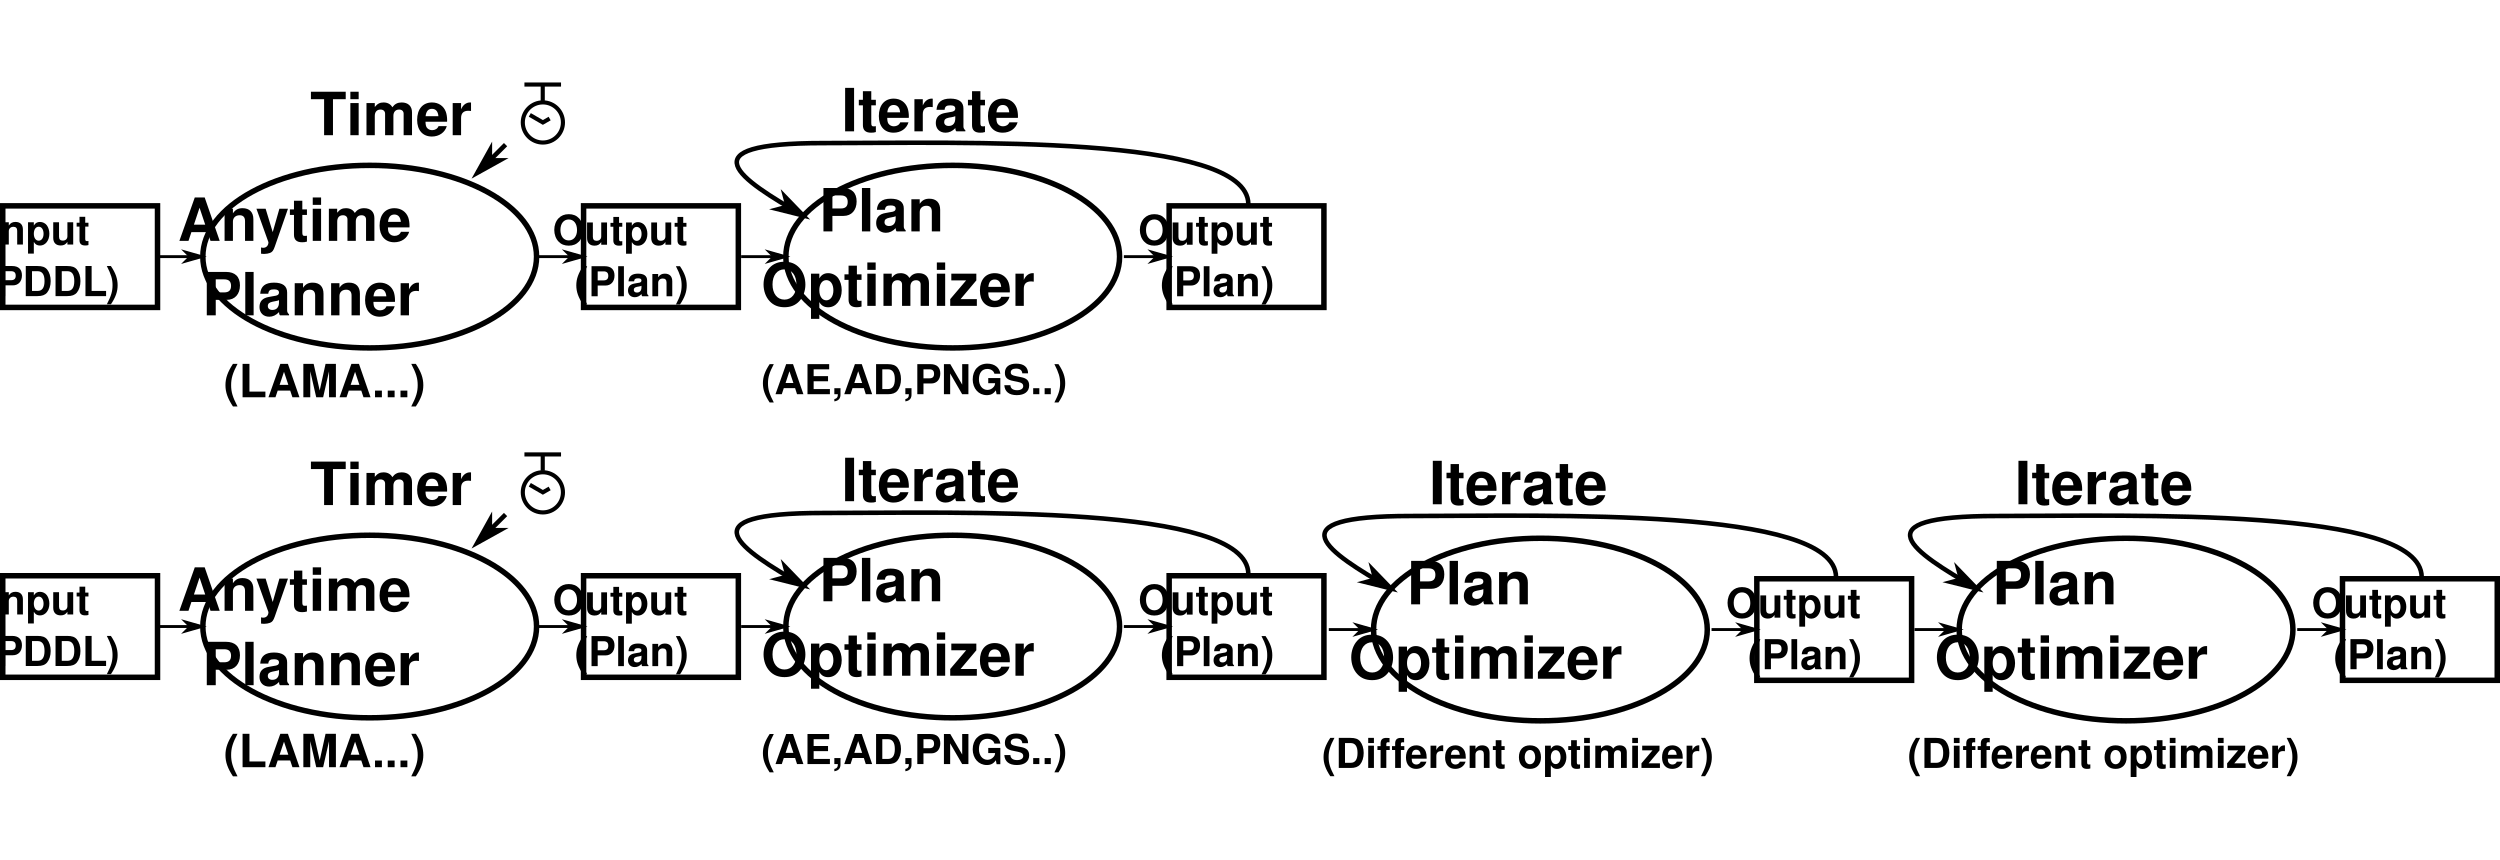
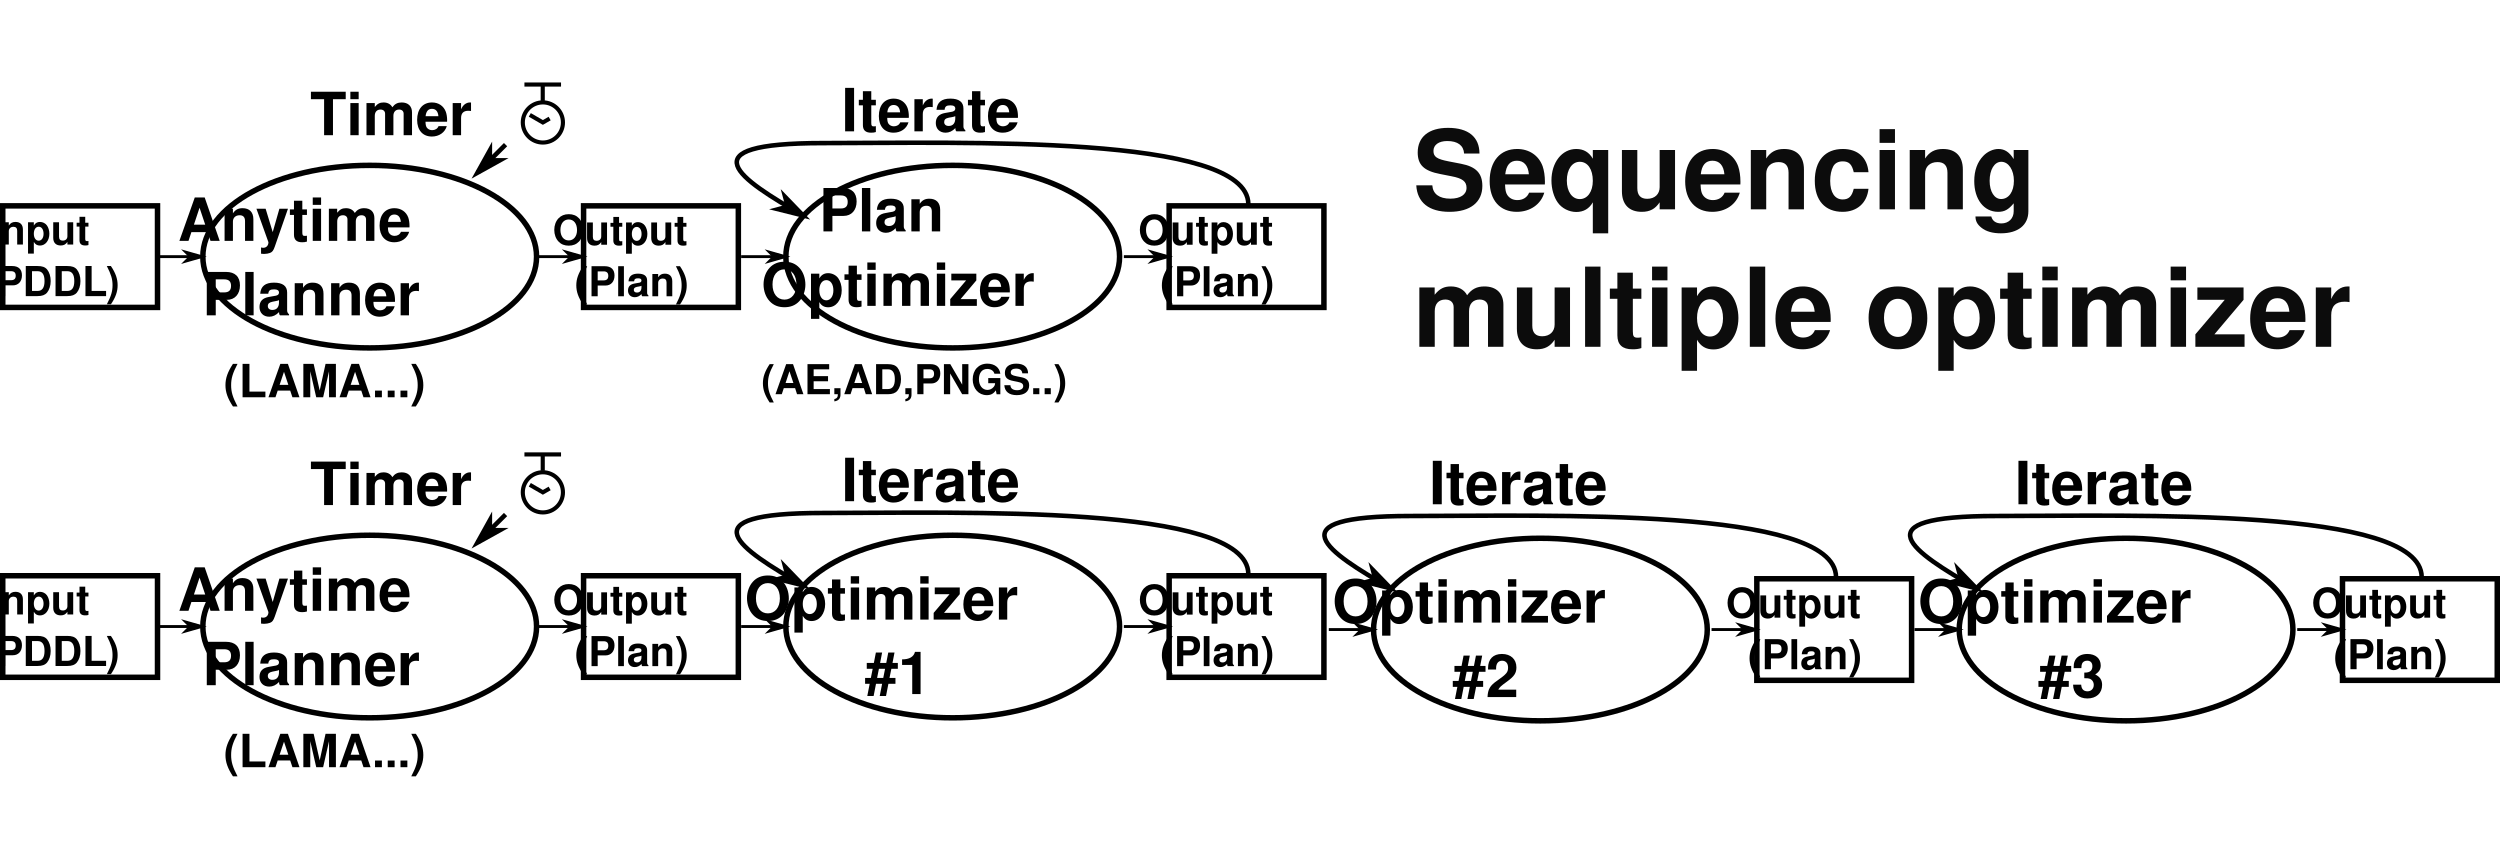
<svg xmlns="http://www.w3.org/2000/svg" width="545.625" height="187.567" id="svg2" version="1.1">
  <defs id="defs4">
    <marker orient="auto" refY="0" refX="0" id="Arrow1Mend" style="overflow:visible">
      <path id="path4344" d="M 0,0 5,-5 -12.5,0 5,5 0,0 z" style="fill-rule:evenodd;stroke:#000000;stroke-width:1pt" transform="matrix(-0.4,0,0,-0.4,-4,0)" />
    </marker>
    <marker orient="auto" refY="0" refX="0" id="Arrow1Lend" style="overflow:visible">
      <path id="path4338" d="M 0,0 5,-5 -12.5,0 5,5 0,0 z" style="fill-rule:evenodd;stroke:#000000;stroke-width:1pt" transform="matrix(-0.8,0,0,-0.8,-10,0)" />
    </marker>
    <marker orient="auto" refY="0" refX="0" id="Arrow1Mend-0" style="overflow:visible">
      <path id="path4344-5" d="M 0,0 5,-5 -12.5,0 5,5 0,0 z" style="fill-rule:evenodd;stroke:#000000;stroke-width:1pt" transform="matrix(-0.4,0,0,-0.4,-4,0)" />
    </marker>
    <marker orient="auto" refY="0" refX="0" id="marker4230" style="overflow:visible">
      <path id="path4232" d="M 0,0 5,-5 -12.5,0 5,5 0,0 z" style="fill-rule:evenodd;stroke:#000000;stroke-width:1pt" transform="matrix(-0.4,0,0,-0.4,-4,0)" />
    </marker>
    <marker orient="auto" refY="0" refX="0" id="marker4234" style="overflow:visible">
      <path id="path4236" d="M 0,0 5,-5 -12.5,0 5,5 0,0 z" style="fill-rule:evenodd;stroke:#000000;stroke-width:1pt" transform="matrix(-0.4,0,0,-0.4,-4,0)" />
    </marker>
    <marker orient="auto" refY="0" refX="0" id="Arrow1Mend-7" style="overflow:visible">
      <path id="path4344-4" d="M 0,0 5,-5 -12.5,0 5,5 0,0 z" style="fill-rule:evenodd;stroke:#000000;stroke-width:1pt" transform="matrix(-0.4,0,0,-0.4,-4,0)" />
    </marker>
    <marker orient="auto" refY="0" refX="0" id="marker4230-1" style="overflow:visible">
      <path id="path4232-6" d="M 0,0 5,-5 -12.5,0 5,5 0,0 z" style="fill-rule:evenodd;stroke:#000000;stroke-width:1pt" transform="matrix(-0.4,0,0,-0.4,-4,0)" />
    </marker>
    <marker orient="auto" refY="0" refX="0" id="marker4234-8" style="overflow:visible">
      <path id="path4236-6" d="M 0,0 5,-5 -12.5,0 5,5 0,0 z" style="fill-rule:evenodd;stroke:#000000;stroke-width:1pt" transform="matrix(-0.4,0,0,-0.4,-4,0)" />
    </marker>
    <marker orient="auto" refY="0" refX="0" id="Arrow1Mend-05" style="overflow:visible">
      <path id="path4344-0" d="M 0,0 5,-5 -12.5,0 5,5 0,0 z" style="fill-rule:evenodd;stroke:#000000;stroke-width:1pt" transform="matrix(-0.4,0,0,-0.4,-4,0)" />
    </marker>
    <marker orient="auto" refY="0" refX="0" id="marker4545" style="overflow:visible">
      <path id="path4547" d="M 0,0 5,-5 -12.5,0 5,5 0,0 z" style="fill-rule:evenodd;stroke:#000000;stroke-width:1pt" transform="matrix(-0.4,0,0,-0.4,-4,0)" />
    </marker>
    <marker orient="auto" refY="0" refX="0" id="marker4549" style="overflow:visible">
      <path id="path4551" d="M 0,0 5,-5 -12.5,0 5,5 0,0 z" style="fill-rule:evenodd;stroke:#000000;stroke-width:1pt" transform="matrix(-0.4,0,0,-0.4,-4,0)" />
    </marker>
    <marker orient="auto" refY="0" refX="0" id="marker4553" style="overflow:visible">
      <path id="path4555" d="M 0,0 5,-5 -12.5,0 5,5 0,0 z" style="fill-rule:evenodd;stroke:#000000;stroke-width:1pt" transform="matrix(-0.4,0,0,-0.4,-4,0)" />
    </marker>
    <marker orient="auto" refY="0" refX="0" id="marker4557" style="overflow:visible">
      <path id="path4559" d="M 0,0 5,-5 -12.5,0 5,5 0,0 z" style="fill-rule:evenodd;stroke:#000000;stroke-width:1pt" transform="matrix(-0.4,0,0,-0.4,-4,0)" />
    </marker>
    <marker orient="auto" refY="0" refX="0" id="marker4561" style="overflow:visible">
      <path id="path4563" d="M 0,0 5,-5 -12.5,0 5,5 0,0 z" style="fill-rule:evenodd;stroke:#000000;stroke-width:1pt" transform="matrix(-0.4,0,0,-0.4,-4,0)" />
    </marker>
  </defs>
  <g id="layer1" transform="translate(-1.874878,-746.7978)">
    <rect style="color:#000000;fill:none;stroke:#000000;stroke-width:1.198;marker:none;visibility:visible;display:inline;overflow:visible;enable-background:accumulate" id="rect5271" width="33.777" height="22.166" x="2.474" y="872.454" />
    <text xml:space="preserve" style="font-size:9px;font-style:normal;font-variant:normal;font-weight:bold;font-stretch:normal;text-indent:0;text-align:center;text-decoration:none;line-height:125%;letter-spacing:normal;word-spacing:normal;text-transform:none;direction:ltr;block-progression:tb;writing-mode:lr-tb;text-anchor:middle;baseline-shift:baseline;color:#000000;fill:#000000;stroke:none;stroke-width:1.8;marker:none;visibility:visible;display:inline;overflow:visible;enable-background:accumulate;font-family:Nimbus Sans L;-inkscape-font-specification:Nimbus Sans L Bold" x="19.227" y="880.897" id="text5273">
      <tspan id="tspan5275" x="19.227" y="880.897">Input</tspan>
      <tspan x="19.227" y="892.147" id="tspan5277">(PDDL)</tspan>
    </text>
    <path style="fill:none;stroke:#000000;stroke-width:0.63;stroke-linecap:butt;stroke-linejoin:miter;stroke-miterlimit:4;stroke-opacity:1;stroke-dasharray:none;marker-end:url(#Arrow1Mend)" d="m 36.251,883.537 9.5,0" id="path5279" />
    <path style="color:#000000;fill:none;stroke:#000000;stroke-width:1.8;marker:none;visibility:visible;display:inline;overflow:visible;enable-background:accumulate" id="path5281" d="m 189.484,91.175 c 0,16.529 -24.492,29.929 -54.705,29.929 -30.213,0 -54.705,-13.4 -54.705,-29.929 0,-16.529 24.492,-29.929 54.705,-29.929 30.213,0 54.705,13.4 54.705,29.929 z" transform="matrix(0.6656825,0,0,0.6656825,-7.157771,822.8434)" />
    <g id="g5432" transform="matrix(0.6656825,0,0,0.6656825,0.6268046,288.3739)">
      <text id="text5283" y="888.897" x="122.887" style="font-size:19.529px;font-style:normal;font-variant:normal;font-weight:bold;font-stretch:normal;text-indent:0;text-align:center;text-decoration:none;line-height:125%;letter-spacing:normal;word-spacing:normal;text-transform:none;direction:ltr;block-progression:tb;writing-mode:lr-tb;text-anchor:middle;baseline-shift:baseline;color:#000000;fill:#000000;stroke:none;stroke-width:1.8;marker:none;visibility:visible;display:inline;overflow:visible;enable-background:accumulate;font-family:Nimbus Sans L;-inkscape-font-specification:Nimbus Sans L Bold" xml:space="preserve">
        <tspan y="888.897" x="122.887" id="tspan5285">Anytime</tspan>
        <tspan y="913.308" x="122.887" id="tspan3032">Planner</tspan>
      </text>
      <text id="text5287" y="940.181" x="122.909" style="font-size:15.022px;font-style:normal;font-variant:normal;font-weight:bold;font-stretch:normal;text-indent:0;text-align:center;text-decoration:none;line-height:125%;letter-spacing:normal;word-spacing:normal;text-transform:none;direction:ltr;block-progression:tb;writing-mode:lr-tb;text-anchor:middle;baseline-shift:baseline;color:#000000;fill:#000000;fill-opacity:1;fill-rule:evenodd;stroke:none;stroke-width:1.8;marker:none;visibility:visible;display:inline;overflow:visible;enable-background:accumulate;font-family:Nimbus Sans L;-inkscape-font-specification:Nimbus Sans L Bold" xml:space="preserve">
        <tspan y="940.181" x="122.909" id="tspan5289">(LAMA...)</tspan>
      </text>
    </g>
    <rect style="color:#000000;fill:none;stroke:#000000;stroke-width:1.198;marker:none;visibility:visible;display:inline;overflow:visible;enable-background:accumulate" id="rect5271-3" width="33.777" height="22.166" x="129.24" y="872.454" />
    <text xml:space="preserve" style="font-size:9px;font-style:normal;font-variant:normal;font-weight:bold;font-stretch:normal;text-indent:0;text-align:center;text-decoration:none;line-height:125%;letter-spacing:normal;word-spacing:normal;text-transform:none;direction:ltr;block-progression:tb;writing-mode:lr-tb;text-anchor:middle;baseline-shift:baseline;color:#000000;fill:#000000;stroke:none;stroke-width:1.8;marker:none;visibility:visible;display:inline;overflow:visible;enable-background:accumulate;font-family:Nimbus Sans L;-inkscape-font-specification:Nimbus Sans L Bold" x="145.993" y="880.941" id="text5273-6">
      <tspan id="tspan5275-3" x="145.993" y="880.941">Output</tspan>
      <tspan x="145.993" y="892.191" id="tspan5277-6">(Plan)</tspan>
    </text>
    <path style="fill:none;stroke:#000000;stroke-width:0.63;stroke-linecap:butt;stroke-linejoin:miter;stroke-miterlimit:4;stroke-opacity:1;stroke-dasharray:none;marker-end:url(#Arrow1Mend)" d="m 119.356,883.537 9.5,0" id="path5279-1" />
    <path style="color:#000000;fill:none;stroke:#000000;stroke-width:1.8;marker:none;visibility:visible;display:inline;overflow:visible;enable-background:accumulate" id="path5281-6" d="m 189.484,91.175 c 0,16.529 -24.492,29.929 -54.705,29.929 -30.213,0 -54.705,-13.4 -54.705,-29.929 0,-16.529 24.492,-29.929 54.705,-29.929 30.213,0 54.705,13.4 54.705,29.929 z" transform="matrix(0.6656825,0,0,0.6656825,120.0869,822.8434)" />
-     <g id="g5438" transform="matrix(0.6656825,0,0,0.6656825,1.46772,299.5145)">
+     <g id="g5438" transform="matrix(0.6656825,0,0,0.6656825,1.46772,303.5145)">
      <text id="text5283-8" y="869.052" x="314.037" style="font-size:19.529px;font-style:normal;font-variant:normal;font-weight:bold;font-stretch:normal;text-indent:0;text-align:center;text-decoration:none;line-height:125%;letter-spacing:normal;word-spacing:normal;text-transform:none;direction:ltr;block-progression:tb;writing-mode:lr-tb;text-anchor:middle;baseline-shift:baseline;color:#000000;fill:#000000;stroke:none;stroke-width:1.8;marker:none;visibility:visible;display:inline;overflow:visible;enable-background:accumulate;font-family:Nimbus Sans L;-inkscape-font-specification:Nimbus Sans L Bold" xml:space="preserve">
-         <tspan y="869.052" x="314.037" id="tspan5285-9">Plan</tspan>
-         <tspan y="893.463" x="314.037" id="tspan3055">Optimizer</tspan>
+         <tspan y="869.052" x="314.037" id="tspan3055">Optimizer</tspan>
+         <tspan y="893.463" x="314.037" id="tspan3927">#1</tspan>
      </text>
    </g>
    <rect style="color:#000000;fill:none;stroke:#000000;stroke-width:1.198;marker:none;visibility:visible;display:inline;overflow:visible;enable-background:accumulate" id="rect5271-3-6" width="33.777" height="22.166" x="257.042" y="872.454" />
    <text xml:space="preserve" style="font-size:9px;font-style:normal;font-variant:normal;font-weight:bold;font-stretch:normal;text-indent:0;text-align:center;text-decoration:none;line-height:125%;letter-spacing:normal;word-spacing:normal;text-transform:none;direction:ltr;block-progression:tb;writing-mode:lr-tb;text-anchor:middle;baseline-shift:baseline;color:#000000;fill:#000000;stroke:none;stroke-width:1.8;marker:none;visibility:visible;display:inline;overflow:visible;enable-background:accumulate;font-family:Nimbus Sans L;-inkscape-font-specification:Nimbus Sans L Bold" x="273.795" y="880.941" id="text5273-6-9">
      <tspan id="tspan5275-3-3" x="273.795" y="880.941">Output</tspan>
      <tspan x="273.795" y="892.191" id="tspan5277-6-1">(Plan)</tspan>
    </text>
    <path style="fill:none;stroke:#000000;stroke-width:0.63;stroke-linecap:butt;stroke-linejoin:miter;stroke-miterlimit:4;stroke-opacity:1;stroke-dasharray:none;marker-end:url(#Arrow1Mend)" d="m 247.158,883.537 9.5,0" id="path5279-1-9" />
    <path style="fill:none;stroke:#000000;stroke-width:0.63;stroke-linecap:butt;stroke-linejoin:miter;stroke-miterlimit:4;stroke-opacity:1;stroke-dasharray:none;marker-end:url(#Arrow1Mend)" d="m 163.626,883.537 9.5,0" id="path5279-1-7" />
    <path style="fill:none;stroke:#000000;stroke-width:1px;stroke-linecap:butt;stroke-linejoin:miter;stroke-opacity:1;marker-end:url(#Arrow1Mend)" d="m 112.213,859.093 -6.027,6.027" id="path6322" />
    <path style="color:#000000;fill:none;stroke:#000000;stroke-width:2.905;stroke-miterlimit:4;stroke-dasharray:none;marker:none;visibility:visible;display:inline;overflow:visible;enable-background:accumulate" id="path5281-9" d="m 148.918,91.175 c 0,7.809 -6.33,14.139 -14.139,14.139 -7.809,0 -14.139,-6.33 -14.139,-14.139 0,-7.809 6.33,-14.139 14.139,-14.139 7.809,0 14.139,6.33 14.139,14.139 z" transform="matrix(0.3098113,0,0,0.3098113,78.60116,826.0054)" />
    <path style="fill:none;stroke:#000000;stroke-width:0.9;stroke-linecap:butt;stroke-linejoin:miter;stroke-miterlimit:4;stroke-opacity:1;stroke-dasharray:none" d="m 121.836,853.399 -1.478,0.854 -2.855,-1.648" id="path6528" />
    <path style="fill:none;stroke:#000000;stroke-width:0.9;stroke-linecap:butt;stroke-linejoin:miter;stroke-miterlimit:4;stroke-opacity:1;stroke-dasharray:none" d="m 120.327,849.554 0,-3.27" id="path6530" />
    <path style="fill:none;stroke:#000000;stroke-width:0.9;stroke-linecap:butt;stroke-linejoin:miter;stroke-miterlimit:4;stroke-opacity:1;stroke-dasharray:none" d="m 124.321,845.976 -7.989,0" id="path6532" />
    <text xml:space="preserve" style="font-size:13px;font-style:normal;font-variant:normal;font-weight:bold;font-stretch:normal;text-indent:0;text-align:center;text-decoration:none;line-height:125%;letter-spacing:normal;word-spacing:normal;text-transform:none;direction:ltr;block-progression:tb;writing-mode:lr-tb;text-anchor:middle;baseline-shift:baseline;color:#000000;fill:#000000;fill-opacity:1;fill-rule:evenodd;stroke:none;stroke-width:0.9;marker:none;visibility:visible;display:inline;overflow:visible;enable-background:accumulate;font-family:Nimbus Sans L;-inkscape-font-specification:Nimbus Sans L Bold" x="96.268" y="857.028" id="text6534">
      <tspan id="tspan6536" x="96.268" y="857.028">Timer</tspan>
    </text>
    <path style="fill:none;stroke:#000000;stroke-width:1px;stroke-linecap:butt;stroke-linejoin:miter;stroke-opacity:1;marker-end:url(#Arrow1Mend)" d="m 272.452,27.043 c -0.198,-15.262 -62.776,-13.301 -92.86,-13.301 -30.255,0 -18.032,7.884 -4.479,15.708" id="path6538" transform="translate(1.874878,845.0144)" />
    <text xml:space="preserve" style="font-size:13px;font-style:normal;font-variant:normal;font-weight:bold;font-stretch:normal;text-indent:0;text-align:center;text-decoration:none;line-height:125%;letter-spacing:normal;word-spacing:normal;text-transform:none;direction:ltr;block-progression:tb;writing-mode:lr-tb;text-anchor:middle;baseline-shift:baseline;color:#000000;fill:#000000;fill-opacity:1;fill-rule:evenodd;stroke:none;stroke-width:0.9;marker:none;visibility:visible;display:inline;overflow:visible;enable-background:accumulate;font-family:Nimbus Sans L;-inkscape-font-specification:Nimbus Sans L Bold" x="214.013" y="856.187" id="text6908">
      <tspan id="tspan6910" x="214.013" y="856.187">Iterate</tspan>
    </text>
-     <text id="text5287-6" y="913.562" x="207.659" style="font-size:9px;font-style:normal;font-variant:normal;font-weight:bold;font-stretch:normal;text-indent:0;text-align:center;text-decoration:none;line-height:125%;letter-spacing:normal;word-spacing:normal;text-transform:none;direction:ltr;block-progression:tb;writing-mode:lr-tb;text-anchor:middle;baseline-shift:baseline;color:#000000;fill:#000000;fill-opacity:1;fill-rule:evenodd;stroke:none;stroke-width:1.8;marker:none;visibility:visible;display:inline;overflow:visible;enable-background:accumulate;font-family:Nimbus Sans L;-inkscape-font-specification:Nimbus Sans L Bold" xml:space="preserve">
-       <tspan y="913.562" x="207.659" id="tspan5289-5">(AE,AD,PNGS..)</tspan>
-     </text>
    <path style="color:#000000;fill:none;stroke:#000000;stroke-width:1.8;marker:none;visibility:visible;display:inline;overflow:visible;enable-background:accumulate" id="path5281-6-7" d="m 189.484,91.175 c 0,16.529 -24.492,29.929 -54.705,29.929 -30.213,0 -54.705,-13.4 -54.705,-29.929 0,-16.529 24.492,-29.929 54.705,-29.929 30.213,0 54.705,13.4 54.705,29.929 z" transform="matrix(0.6656825,0,0,0.6656825,248.3491,823.5025)" />
    <g id="g5438-9" transform="matrix(0.6656825,0,0,0.6656825,129.7299,300.1737)">
-       <text id="text5283-8-4" y="869.052" x="314.037" style="font-size:19.529px;font-style:normal;font-variant:normal;font-weight:bold;font-stretch:normal;text-indent:0;text-align:center;text-decoration:none;line-height:125%;letter-spacing:normal;word-spacing:normal;text-transform:none;direction:ltr;block-progression:tb;writing-mode:lr-tb;text-anchor:middle;baseline-shift:baseline;color:#000000;fill:#000000;stroke:none;stroke-width:1.8;marker:none;visibility:visible;display:inline;overflow:visible;enable-background:accumulate;font-family:Nimbus Sans L;-inkscape-font-specification:Nimbus Sans L Bold" xml:space="preserve">
-         <tspan y="869.052" x="314.037" id="tspan5285-9-1">Plan</tspan>
-         <tspan y="893.463" x="314.037" id="tspan3055-6">Optimizer</tspan>
+       <text id="text5283-8-4" y="875.061" x="314.037" style="font-size:19.529px;font-style:normal;font-variant:normal;font-weight:bold;font-stretch:normal;text-indent:0;text-align:center;text-decoration:none;line-height:125%;letter-spacing:normal;word-spacing:normal;text-transform:none;direction:ltr;block-progression:tb;writing-mode:lr-tb;text-anchor:middle;baseline-shift:baseline;color:#000000;fill:#000000;stroke:none;stroke-width:1.8;marker:none;visibility:visible;display:inline;overflow:visible;enable-background:accumulate;font-family:Nimbus Sans L;-inkscape-font-specification:Nimbus Sans L Bold" xml:space="preserve">
+         <tspan y="875.061" x="314.037" id="tspan5285-9-1">Optimizer</tspan>
+         <tspan y="899.472" x="314.037" id="tspan3055-6">#2</tspan>
      </text>
    </g>
    <rect style="color:#000000;fill:none;stroke:#000000;stroke-width:1.198;marker:none;visibility:visible;display:inline;overflow:visible;enable-background:accumulate" id="rect5271-3-6-6" width="33.777" height="22.166" x="385.304" y="873.113" />
    <text xml:space="preserve" style="font-size:9px;font-style:normal;font-variant:normal;font-weight:bold;font-stretch:normal;text-indent:0;text-align:center;text-decoration:none;line-height:125%;letter-spacing:normal;word-spacing:normal;text-transform:none;direction:ltr;block-progression:tb;writing-mode:lr-tb;text-anchor:middle;baseline-shift:baseline;color:#000000;fill:#000000;stroke:none;stroke-width:1.8;marker:none;visibility:visible;display:inline;overflow:visible;enable-background:accumulate;font-family:Nimbus Sans L;-inkscape-font-specification:Nimbus Sans L Bold" x="402.057" y="881.6" id="text5273-6-9-9">
      <tspan id="tspan5275-3-3-5" x="402.057" y="881.6">Output</tspan>
      <tspan x="402.057" y="892.85" id="tspan5277-6-1-1">(Plan)</tspan>
    </text>
    <path style="fill:none;stroke:#000000;stroke-width:0.63;stroke-linecap:butt;stroke-linejoin:miter;stroke-miterlimit:4;stroke-opacity:1;stroke-dasharray:none;marker-end:url(#Arrow1Mend)" d="m 375.42,884.196 9.5,0" id="path5279-1-9-4" />
    <path style="fill:none;stroke:#000000;stroke-width:0.63;stroke-linecap:butt;stroke-linejoin:miter;stroke-miterlimit:4;stroke-opacity:1;stroke-dasharray:none;marker-end:url(#Arrow1Mend)" d="m 291.888,884.196 9.5,0" id="path5279-1-7-3" />
    <path style="fill:none;stroke:#000000;stroke-width:1px;stroke-linecap:butt;stroke-linejoin:miter;stroke-opacity:1;marker-end:url(#Arrow1Mend)" d="m 402.589,872.716 c -0.198,-15.262 -62.776,-13.301 -92.86,-13.301 -30.255,0 -18.032,7.884 -4.479,15.708" id="path6538-3" />
    <text xml:space="preserve" style="font-size:13px;font-style:normal;font-variant:normal;font-weight:bold;font-stretch:normal;text-indent:0;text-align:center;text-decoration:none;line-height:125%;letter-spacing:normal;word-spacing:normal;text-transform:none;direction:ltr;block-progression:tb;writing-mode:lr-tb;text-anchor:middle;baseline-shift:baseline;color:#000000;fill:#000000;fill-opacity:1;fill-rule:evenodd;stroke:none;stroke-width:0.9;marker:none;visibility:visible;display:inline;overflow:visible;enable-background:accumulate;font-family:Nimbus Sans L;-inkscape-font-specification:Nimbus Sans L Bold" x="342.275" y="856.847" id="text6908-5">
      <tspan id="tspan6910-3" x="342.275" y="856.847">Iterate</tspan>
    </text>
    <path style="color:#000000;fill:none;stroke:#000000;stroke-width:1.8;marker:none;visibility:visible;display:inline;overflow:visible;enable-background:accumulate" id="path5281-6-3" d="m 189.484,91.175 c 0,16.529 -24.492,29.929 -54.705,29.929 -30.213,0 -54.705,-13.4 -54.705,-29.929 0,-16.529 24.492,-29.929 54.705,-29.929 30.213,0 54.705,13.4 54.705,29.929 z" transform="matrix(0.6656825,0,0,0.6656825,376.1682,823.5025)" />
    <g id="g5438-7" transform="matrix(0.6656825,0,0,0.6656825,257.549,300.1737)">
-       <text id="text5283-8-1" y="869.052" x="314.037" style="font-size:19.529px;font-style:normal;font-variant:normal;font-weight:bold;font-stretch:normal;text-indent:0;text-align:center;text-decoration:none;line-height:125%;letter-spacing:normal;word-spacing:normal;text-transform:none;direction:ltr;block-progression:tb;writing-mode:lr-tb;text-anchor:middle;baseline-shift:baseline;color:#000000;fill:#000000;stroke:none;stroke-width:1.8;marker:none;visibility:visible;display:inline;overflow:visible;enable-background:accumulate;font-family:Nimbus Sans L;-inkscape-font-specification:Nimbus Sans L Bold" xml:space="preserve">
-         <tspan y="869.052" x="314.037" id="tspan5285-9-3">Plan</tspan>
-         <tspan y="893.463" x="314.037" id="tspan3055-8">Optimizer</tspan>
+       <text id="text5283-8-1" y="875.061" x="314.037" style="font-size:19.529px;font-style:normal;font-variant:normal;font-weight:bold;font-stretch:normal;text-indent:0;text-align:center;text-decoration:none;line-height:125%;letter-spacing:normal;word-spacing:normal;text-transform:none;direction:ltr;block-progression:tb;writing-mode:lr-tb;text-anchor:middle;baseline-shift:baseline;color:#000000;fill:#000000;stroke:none;stroke-width:1.8;marker:none;visibility:visible;display:inline;overflow:visible;enable-background:accumulate;font-family:Nimbus Sans L;-inkscape-font-specification:Nimbus Sans L Bold" xml:space="preserve">
+         <tspan y="875.061" x="314.037" id="tspan3055-8">Optimizer</tspan>
+         <tspan y="899.472" x="314.037" id="tspan3935">#3</tspan>
      </text>
    </g>
    <rect style="color:#000000;fill:none;stroke:#000000;stroke-width:1.198;marker:none;visibility:visible;display:inline;overflow:visible;enable-background:accumulate" id="rect5271-3-6-5" width="33.777" height="22.166" x="513.124" y="873.113" />
    <text xml:space="preserve" style="font-size:9px;font-style:normal;font-variant:normal;font-weight:bold;font-stretch:normal;text-indent:0;text-align:center;text-decoration:none;line-height:125%;letter-spacing:normal;word-spacing:normal;text-transform:none;direction:ltr;block-progression:tb;writing-mode:lr-tb;text-anchor:middle;baseline-shift:baseline;color:#000000;fill:#000000;stroke:none;stroke-width:1.8;marker:none;visibility:visible;display:inline;overflow:visible;enable-background:accumulate;font-family:Nimbus Sans L;-inkscape-font-specification:Nimbus Sans L Bold" x="529.877" y="881.6" id="text5273-6-9-3">
      <tspan id="tspan5275-3-3-9" x="529.877" y="881.6">Output</tspan>
      <tspan x="529.877" y="892.85" id="tspan5277-6-1-0">(Plan)</tspan>
    </text>
    <path style="fill:none;stroke:#000000;stroke-width:0.63;stroke-linecap:butt;stroke-linejoin:miter;stroke-miterlimit:4;stroke-opacity:1;stroke-dasharray:none;marker-end:url(#Arrow1Mend)" d="m 503.24,884.196 9.5,0" id="path5279-1-9-1" />
    <path style="fill:none;stroke:#000000;stroke-width:0.63;stroke-linecap:butt;stroke-linejoin:miter;stroke-miterlimit:4;stroke-opacity:1;stroke-dasharray:none;marker-end:url(#Arrow1Mend)" d="m 419.707,884.196 9.5,0" id="path5279-1-7-0" />
    <path style="fill:none;stroke:#000000;stroke-width:1px;stroke-linecap:butt;stroke-linejoin:miter;stroke-opacity:1;marker-end:url(#Arrow1Mend)" d="m 530.409,872.716 c -0.198,-15.262 -62.776,-13.301 -92.86,-13.301 -30.255,0 -18.032,7.884 -4.479,15.708" id="path6538-6" />
    <text xml:space="preserve" style="font-size:13px;font-style:normal;font-variant:normal;font-weight:bold;font-stretch:normal;text-indent:0;text-align:center;text-decoration:none;line-height:125%;letter-spacing:normal;word-spacing:normal;text-transform:none;direction:ltr;block-progression:tb;writing-mode:lr-tb;text-anchor:middle;baseline-shift:baseline;color:#000000;fill:#000000;fill-opacity:1;fill-rule:evenodd;stroke:none;stroke-width:0.9;marker:none;visibility:visible;display:inline;overflow:visible;enable-background:accumulate;font-family:Nimbus Sans L;-inkscape-font-specification:Nimbus Sans L Bold" x="470.094" y="856.846" id="text6908-4">
      <tspan id="tspan6910-6" x="470.094" y="856.846">Iterate</tspan>
    </text>
    <rect style="color:#000000;fill:none;stroke:#000000;stroke-width:1.198;marker:none;visibility:visible;display:inline;overflow:visible;enable-background:accumulate" id="rect5271-7" width="33.777" height="22.166" x="2.474" y="791.726" />
    <text xml:space="preserve" style="font-size:9px;font-style:normal;font-variant:normal;font-weight:bold;font-stretch:normal;text-indent:0;text-align:center;text-decoration:none;line-height:125%;letter-spacing:normal;word-spacing:normal;text-transform:none;direction:ltr;block-progression:tb;writing-mode:lr-tb;text-anchor:middle;baseline-shift:baseline;color:#000000;fill:#000000;stroke:none;stroke-width:1.8;marker:none;visibility:visible;display:inline;overflow:visible;enable-background:accumulate;font-family:Nimbus Sans L;-inkscape-font-specification:Nimbus Sans L Bold" x="19.227" y="800.169" id="text5273-7">
      <tspan id="tspan5275-7" x="19.227" y="800.169">Input</tspan>
      <tspan x="19.227" y="811.419" id="tspan5277-62">(PDDL)</tspan>
    </text>
    <path style="fill:none;stroke:#000000;stroke-width:0.63;stroke-linecap:butt;stroke-linejoin:miter;stroke-miterlimit:4;stroke-opacity:1;stroke-dasharray:none;marker-end:url(#Arrow1Mend)" d="m 36.251,802.809 9.5,0" id="path5279-4" />
    <path style="color:#000000;fill:none;stroke:#000000;stroke-width:1.8;marker:none;visibility:visible;display:inline;overflow:visible;enable-background:accumulate" id="path5281-93" d="m 189.484,91.175 c 0,16.529 -24.492,29.929 -54.705,29.929 -30.213,0 -54.705,-13.4 -54.705,-29.929 0,-16.529 24.492,-29.929 54.705,-29.929 30.213,0 54.705,13.4 54.705,29.929 z" transform="matrix(0.6656825,0,0,0.6656825,-7.157771,742.1156)" />
    <g id="g5432-1" transform="matrix(0.6656825,0,0,0.6656825,0.6268046,207.6461)">
      <text id="text5283-0" y="888.897" x="122.887" style="font-size:19.529px;font-style:normal;font-variant:normal;font-weight:bold;font-stretch:normal;text-indent:0;text-align:center;text-decoration:none;line-height:125%;letter-spacing:normal;word-spacing:normal;text-transform:none;direction:ltr;block-progression:tb;writing-mode:lr-tb;text-anchor:middle;baseline-shift:baseline;color:#000000;fill:#000000;stroke:none;stroke-width:1.8;marker:none;visibility:visible;display:inline;overflow:visible;enable-background:accumulate;font-family:Nimbus Sans L;-inkscape-font-specification:Nimbus Sans L Bold" xml:space="preserve">
        <tspan y="888.897" x="122.887" id="tspan5285-3">Anytime</tspan>
        <tspan y="913.308" x="122.887" id="tspan3032-2">Planner</tspan>
      </text>
      <text id="text5287-64" y="940.181" x="122.909" style="font-size:15.022px;font-style:normal;font-variant:normal;font-weight:bold;font-stretch:normal;text-indent:0;text-align:center;text-decoration:none;line-height:125%;letter-spacing:normal;word-spacing:normal;text-transform:none;direction:ltr;block-progression:tb;writing-mode:lr-tb;text-anchor:middle;baseline-shift:baseline;color:#000000;fill:#000000;fill-opacity:1;fill-rule:evenodd;stroke:none;stroke-width:1.8;marker:none;visibility:visible;display:inline;overflow:visible;enable-background:accumulate;font-family:Nimbus Sans L;-inkscape-font-specification:Nimbus Sans L Bold" xml:space="preserve">
        <tspan y="940.181" x="122.909" id="tspan5289-2">(LAMA...)</tspan>
      </text>
    </g>
    <rect style="color:#000000;fill:none;stroke:#000000;stroke-width:1.198;marker:none;visibility:visible;display:inline;overflow:visible;enable-background:accumulate" id="rect5271-3-65" width="33.777" height="22.166" x="129.24" y="791.726" />
    <text xml:space="preserve" style="font-size:9px;font-style:normal;font-variant:normal;font-weight:bold;font-stretch:normal;text-indent:0;text-align:center;text-decoration:none;line-height:125%;letter-spacing:normal;word-spacing:normal;text-transform:none;direction:ltr;block-progression:tb;writing-mode:lr-tb;text-anchor:middle;baseline-shift:baseline;color:#000000;fill:#000000;stroke:none;stroke-width:1.8;marker:none;visibility:visible;display:inline;overflow:visible;enable-background:accumulate;font-family:Nimbus Sans L;-inkscape-font-specification:Nimbus Sans L Bold" x="145.993" y="800.213" id="text5273-6-7">
      <tspan id="tspan5275-3-8" x="145.993" y="800.213">Output</tspan>
      <tspan x="145.993" y="811.463" id="tspan5277-6-2">(Plan)</tspan>
    </text>
    <path style="fill:none;stroke:#000000;stroke-width:0.63;stroke-linecap:butt;stroke-linejoin:miter;stroke-miterlimit:4;stroke-opacity:1;stroke-dasharray:none;marker-end:url(#Arrow1Mend)" d="m 119.356,802.809 9.5,0" id="path5279-1-3" />
    <path style="color:#000000;fill:none;stroke:#000000;stroke-width:1.8;marker:none;visibility:visible;display:inline;overflow:visible;enable-background:accumulate" id="path5281-6-8" d="m 189.484,91.175 c 0,16.529 -24.492,29.929 -54.705,29.929 -30.213,0 -54.705,-13.4 -54.705,-29.929 0,-16.529 24.492,-29.929 54.705,-29.929 30.213,0 54.705,13.4 54.705,29.929 z" transform="matrix(0.6656825,0,0,0.6656825,120.0869,742.1156)" />
    <g id="g5438-6" transform="matrix(0.6656825,0,0,0.6656825,1.46772,218.7867)">
      <text id="text5283-8-8" y="869.052" x="314.037" style="font-size:19.529px;font-style:normal;font-variant:normal;font-weight:bold;font-stretch:normal;text-indent:0;text-align:center;text-decoration:none;line-height:125%;letter-spacing:normal;word-spacing:normal;text-transform:none;direction:ltr;block-progression:tb;writing-mode:lr-tb;text-anchor:middle;baseline-shift:baseline;color:#000000;fill:#000000;stroke:none;stroke-width:1.8;marker:none;visibility:visible;display:inline;overflow:visible;enable-background:accumulate;font-family:Nimbus Sans L;-inkscape-font-specification:Nimbus Sans L Bold" xml:space="preserve">
        <tspan y="869.052" x="314.037" id="tspan5285-9-0">Plan</tspan>
        <tspan y="893.463" x="314.037" id="tspan3055-0">Optimizer</tspan>
      </text>
    </g>
    <rect style="color:#000000;fill:none;stroke:#000000;stroke-width:1.198;marker:none;visibility:visible;display:inline;overflow:visible;enable-background:accumulate" id="rect5271-3-6-7" width="33.777" height="22.166" x="257.042" y="791.726" />
    <text xml:space="preserve" style="font-size:9px;font-style:normal;font-variant:normal;font-weight:bold;font-stretch:normal;text-indent:0;text-align:center;text-decoration:none;line-height:125%;letter-spacing:normal;word-spacing:normal;text-transform:none;direction:ltr;block-progression:tb;writing-mode:lr-tb;text-anchor:middle;baseline-shift:baseline;color:#000000;fill:#000000;stroke:none;stroke-width:1.8;marker:none;visibility:visible;display:inline;overflow:visible;enable-background:accumulate;font-family:Nimbus Sans L;-inkscape-font-specification:Nimbus Sans L Bold" x="273.795" y="800.213" id="text5273-6-9-5">
      <tspan id="tspan5275-3-3-0" x="273.795" y="800.213">Output</tspan>
      <tspan x="273.795" y="811.463" id="tspan5277-6-1-2">(Plan)</tspan>
    </text>
    <path style="fill:none;stroke:#000000;stroke-width:0.63;stroke-linecap:butt;stroke-linejoin:miter;stroke-miterlimit:4;stroke-opacity:1;stroke-dasharray:none;marker-end:url(#Arrow1Mend)" d="m 247.158,802.809 9.5,0" id="path5279-1-9-8" />
    <path style="fill:none;stroke:#000000;stroke-width:0.63;stroke-linecap:butt;stroke-linejoin:miter;stroke-miterlimit:4;stroke-opacity:1;stroke-dasharray:none;marker-end:url(#Arrow1Mend)" d="m 163.626,802.809 9.5,0" id="path5279-1-7-9" />
    <path style="fill:none;stroke:#000000;stroke-width:1px;stroke-linecap:butt;stroke-linejoin:miter;stroke-opacity:1;marker-end:url(#Arrow1Mend)" d="m 112.213,778.365 -6.027,6.027" id="path6322-9" />
    <path style="color:#000000;fill:none;stroke:#000000;stroke-width:2.905;stroke-miterlimit:4;stroke-dasharray:none;marker:none;visibility:visible;display:inline;overflow:visible;enable-background:accumulate" id="path5281-9-5" d="m 148.918,91.175 c 0,7.809 -6.33,14.139 -14.139,14.139 -7.809,0 -14.139,-6.33 -14.139,-14.139 0,-7.809 6.33,-14.139 14.139,-14.139 7.809,0 14.139,6.33 14.139,14.139 z" transform="matrix(0.3098113,0,0,0.3098113,78.60116,745.2775)" />
    <path style="fill:none;stroke:#000000;stroke-width:0.9;stroke-linecap:butt;stroke-linejoin:miter;stroke-miterlimit:4;stroke-opacity:1;stroke-dasharray:none" d="m 121.836,772.671 -1.478,0.854 -2.855,-1.648" id="path6528-5" />
    <path style="fill:none;stroke:#000000;stroke-width:0.9;stroke-linecap:butt;stroke-linejoin:miter;stroke-miterlimit:4;stroke-opacity:1;stroke-dasharray:none" d="m 120.327,768.827 0,-3.27" id="path6530-3" />
    <path style="fill:none;stroke:#000000;stroke-width:0.9;stroke-linecap:butt;stroke-linejoin:miter;stroke-miterlimit:4;stroke-opacity:1;stroke-dasharray:none" d="m 124.321,765.248 -7.989,0" id="path6532-1" />
    <text xml:space="preserve" style="font-size:13px;font-style:normal;font-variant:normal;font-weight:bold;font-stretch:normal;text-indent:0;text-align:center;text-decoration:none;line-height:125%;letter-spacing:normal;word-spacing:normal;text-transform:none;direction:ltr;block-progression:tb;writing-mode:lr-tb;text-anchor:middle;baseline-shift:baseline;color:#000000;fill:#000000;fill-opacity:1;fill-rule:evenodd;stroke:none;stroke-width:0.9;marker:none;visibility:visible;display:inline;overflow:visible;enable-background:accumulate;font-family:Nimbus Sans L;-inkscape-font-specification:Nimbus Sans L Bold" x="96.268" y="776.3" id="text6534-7">
      <tspan id="tspan6536-8" x="96.268" y="776.3">Timer</tspan>
    </text>
    <path style="fill:none;stroke:#000000;stroke-width:1px;stroke-linecap:butt;stroke-linejoin:miter;stroke-opacity:1;marker-end:url(#Arrow1Mend)" d="m 274.327,791.329 c -0.198,-15.262 -62.776,-13.301 -92.86,-13.301 -30.255,0 -18.032,7.884 -4.479,15.708" id="path6538-2" />
    <text xml:space="preserve" style="font-size:13px;font-style:normal;font-variant:normal;font-weight:bold;font-stretch:normal;text-indent:0;text-align:center;text-decoration:none;line-height:125%;letter-spacing:normal;word-spacing:normal;text-transform:none;direction:ltr;block-progression:tb;writing-mode:lr-tb;text-anchor:middle;baseline-shift:baseline;color:#000000;fill:#000000;fill-opacity:1;fill-rule:evenodd;stroke:none;stroke-width:0.9;marker:none;visibility:visible;display:inline;overflow:visible;enable-background:accumulate;font-family:Nimbus Sans L;-inkscape-font-specification:Nimbus Sans L Bold" x="214.013" y="775.46" id="text6908-9">
      <tspan id="tspan6910-1" x="214.013" y="775.46">Iterate</tspan>
    </text>
    <text id="text5287-6-5" y="832.834" x="207.659" style="font-size:9px;font-style:normal;font-variant:normal;font-weight:bold;font-stretch:normal;text-indent:0;text-align:center;text-decoration:none;line-height:125%;letter-spacing:normal;word-spacing:normal;text-transform:none;direction:ltr;block-progression:tb;writing-mode:lr-tb;text-anchor:middle;baseline-shift:baseline;color:#000000;fill:#000000;fill-opacity:1;fill-rule:evenodd;stroke:none;stroke-width:1.8;marker:none;visibility:visible;display:inline;overflow:visible;enable-background:accumulate;font-family:Nimbus Sans L;-inkscape-font-specification:Nimbus Sans L Bold" xml:space="preserve">
      <tspan y="832.834" x="207.659" id="tspan5289-5-5">(AE,AD,PNGS..)</tspan>
    </text>
-     <text id="text5287-6-6" y="914.403" x="339.402" style="font-size:9px;font-style:normal;font-variant:normal;font-weight:bold;font-stretch:normal;text-indent:0;text-align:center;text-decoration:none;line-height:125%;letter-spacing:normal;word-spacing:normal;text-transform:none;direction:ltr;block-progression:tb;writing-mode:lr-tb;text-anchor:middle;baseline-shift:baseline;color:#000000;fill:#000000;fill-opacity:1;fill-rule:evenodd;stroke:none;stroke-width:1.8;marker:none;visibility:visible;display:inline;overflow:visible;enable-background:accumulate;font-family:Nimbus Sans L;-inkscape-font-specification:Nimbus Sans L Bold" xml:space="preserve">
-       <tspan y="914.403" x="339.402" id="tspan5289-5-9">(Different optimizer)</tspan>
-     </text>
-     <text id="text5287-6-6-1" y="914.403" x="467.222" style="font-size:9px;font-style:normal;font-variant:normal;font-weight:bold;font-stretch:normal;text-indent:0;text-align:center;text-decoration:none;line-height:125%;letter-spacing:normal;word-spacing:normal;text-transform:none;direction:ltr;block-progression:tb;writing-mode:lr-tb;text-anchor:middle;baseline-shift:baseline;color:#000000;fill:#000000;fill-opacity:1;fill-rule:evenodd;stroke:none;stroke-width:1.8;marker:none;visibility:visible;display:inline;overflow:visible;enable-background:accumulate;font-family:Nimbus Sans L;-inkscape-font-specification:Nimbus Sans L Bold" xml:space="preserve">
-       <tspan y="914.403" x="467.222" id="tspan5289-5-9-3">(Different optimizer)</tspan>
+     <text xml:space="preserve" style="font-size:24px;font-style:normal;font-variant:normal;font-weight:bold;font-stretch:normal;text-indent:0;text-align:start;text-decoration:none;line-height:125%;letter-spacing:normal;word-spacing:normal;text-transform:none;direction:ltr;block-progression:tb;writing-mode:lr-tb;text-anchor:start;baseline-shift:baseline;opacity:0.951;color:#000000;fill:#000000;fill-opacity:1;fill-rule:nonzero;stroke:none;stroke-width:7.196;marker:none;visibility:visible;display:inline;overflow:visible;enable-background:accumulate;font-family:Nimbus Sans L;-inkscape-font-specification:Nimbus Sans L Bold" x="310.21" y="792.485" id="text3937">
+       <tspan id="tspan3939" x="310.21" y="792.485">Sequencing</tspan>
+       <tspan x="310.21" y="822.485" id="tspan3941">multiple optimizer</tspan>
    </text>
  </g>
</svg>
